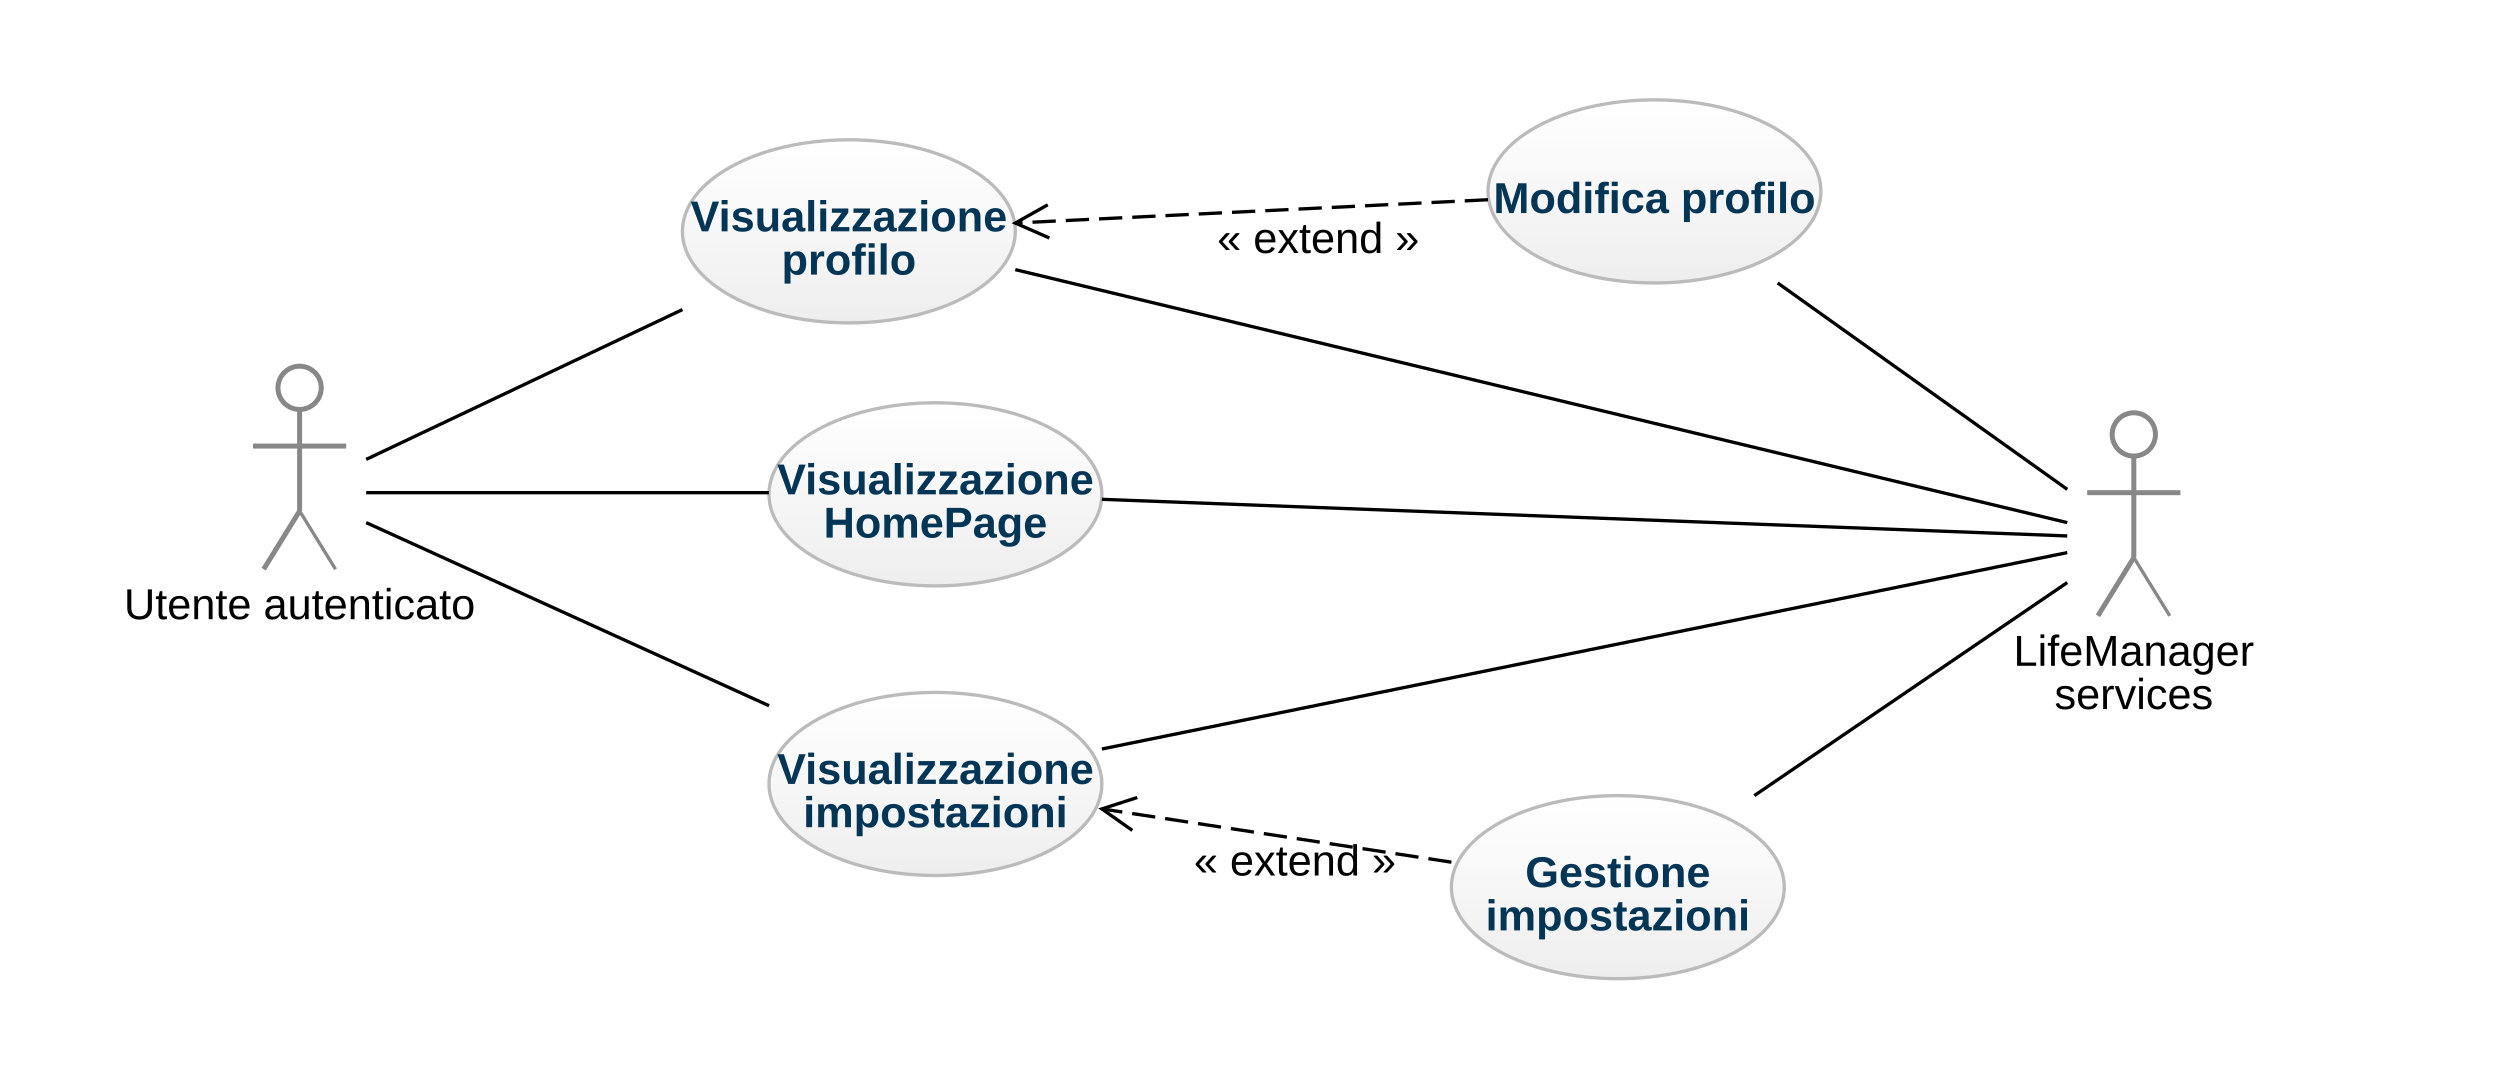
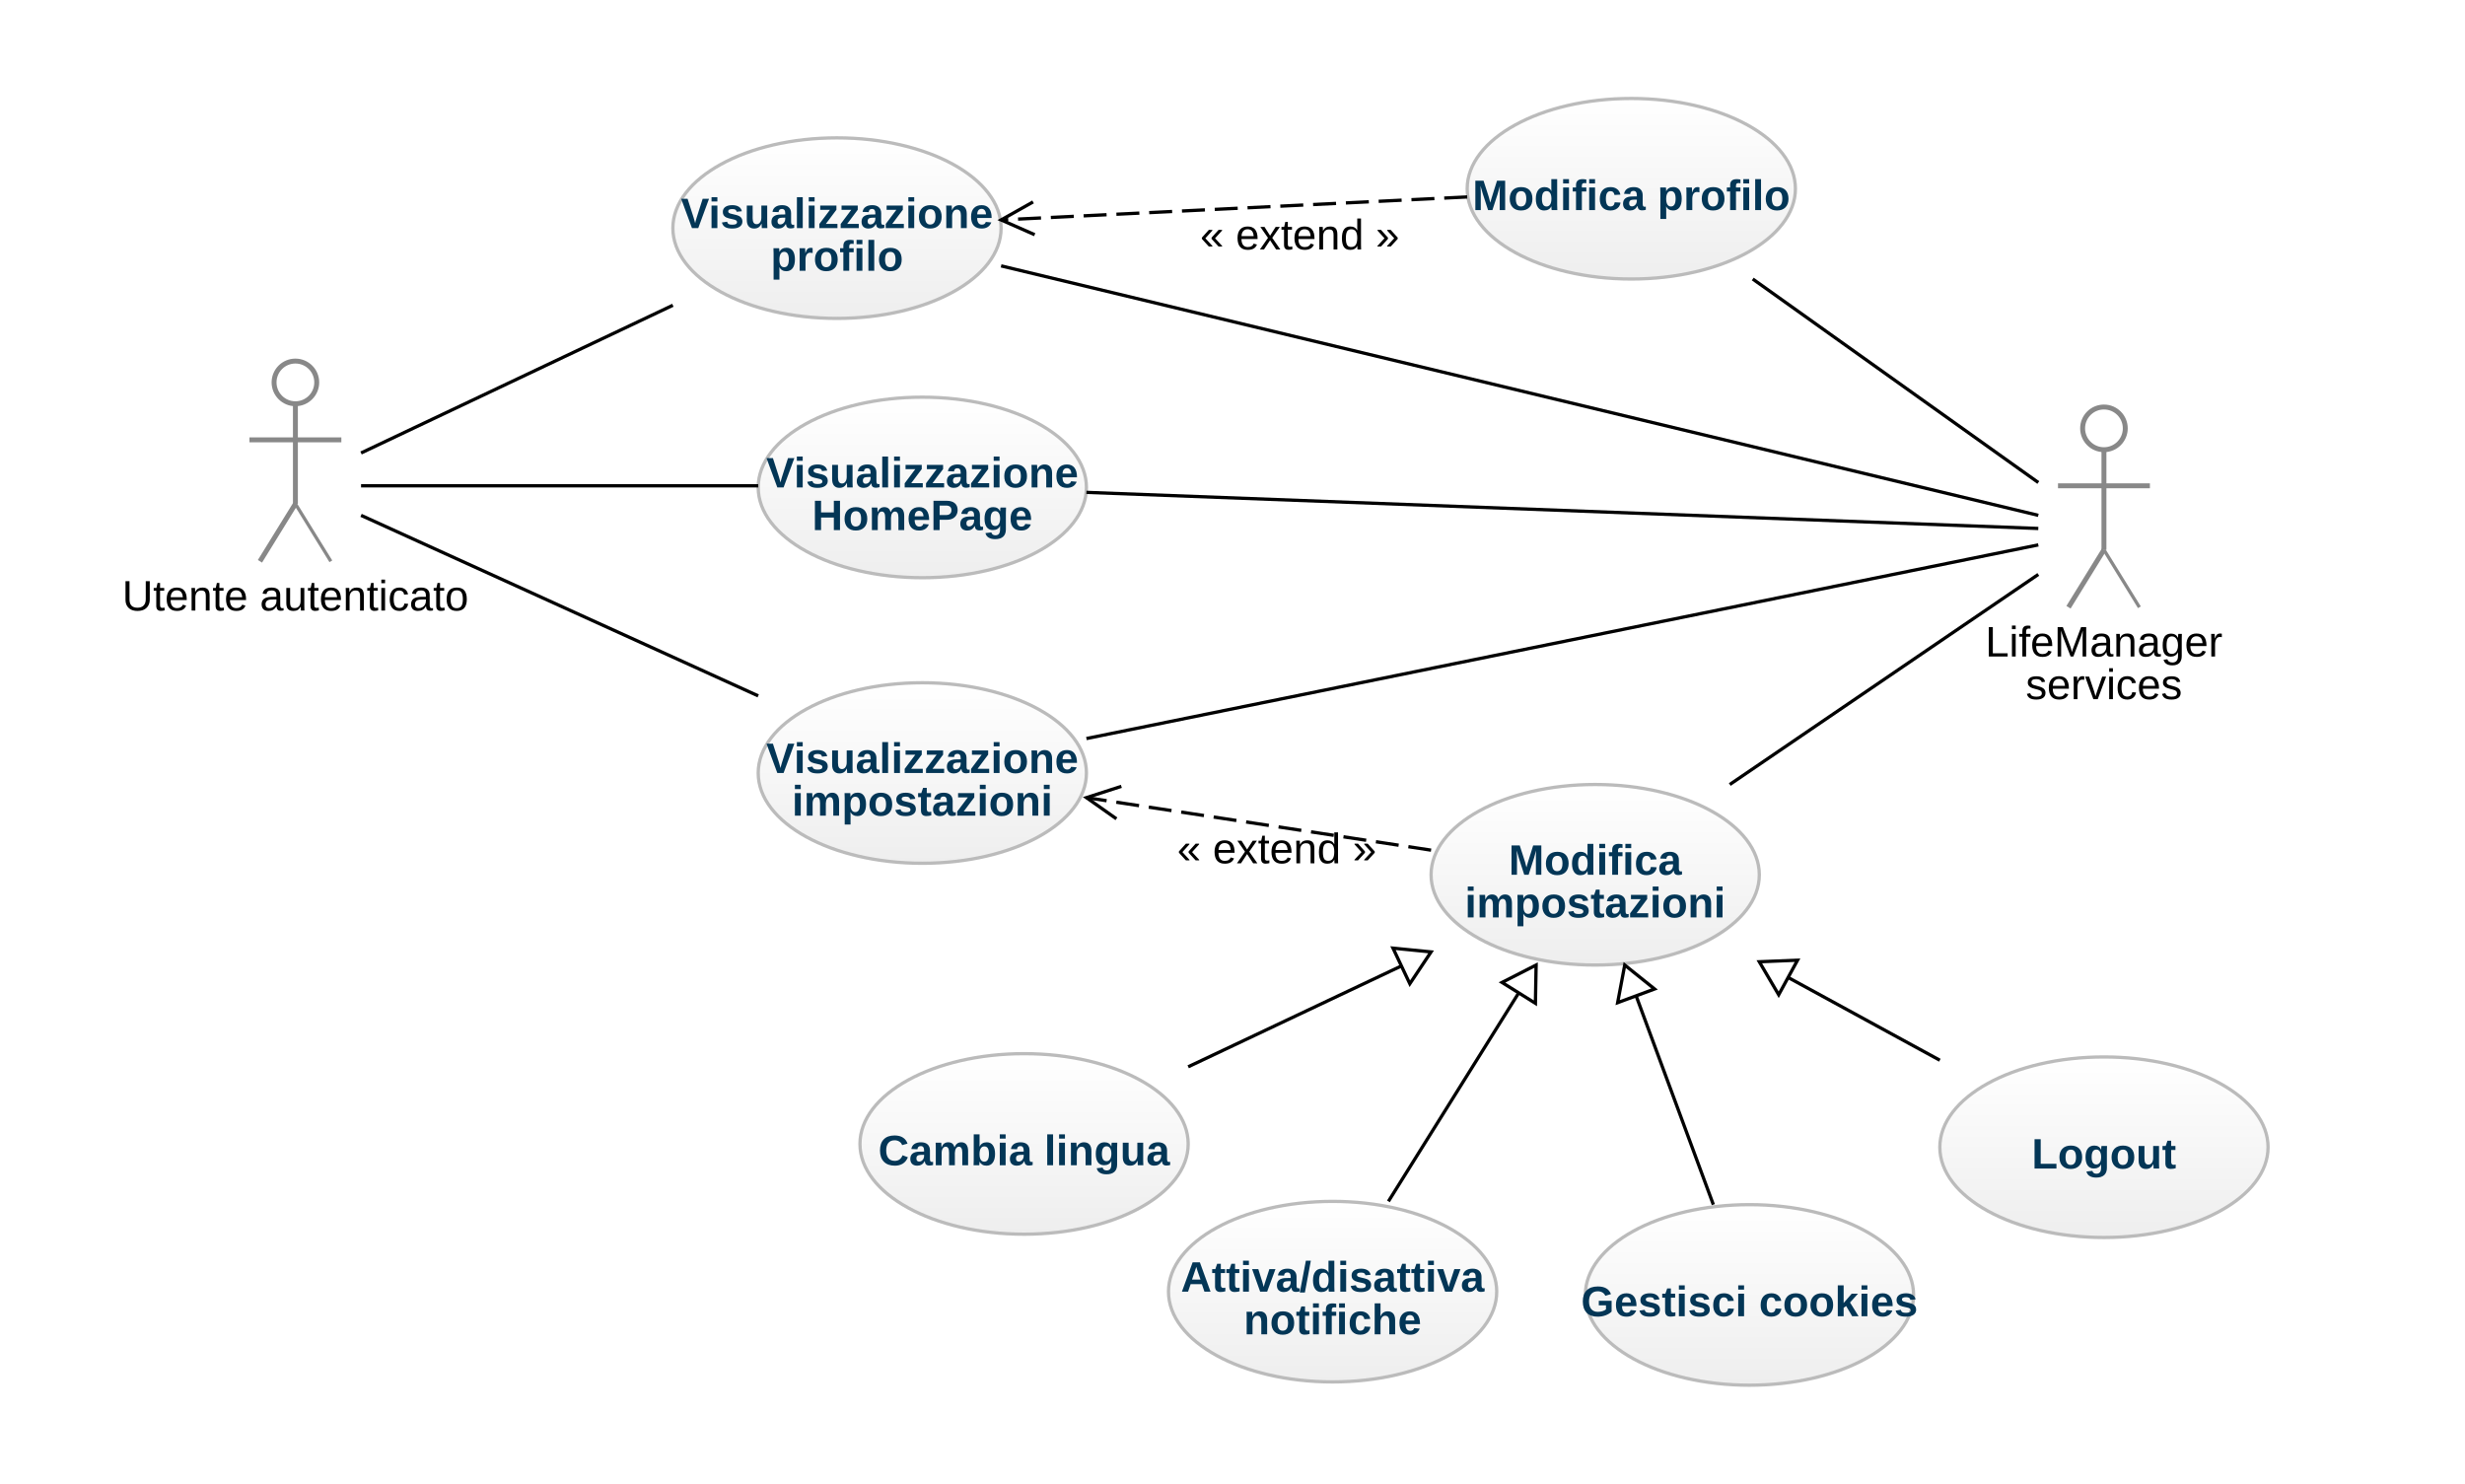
- <svg xmlns="http://www.w3.org/2000/svg" viewBox="30 144 751 324" width="751.0px" font-size="13" font-family="Arial, LiberationSans" version="1.1" height="324.0px">
+ <svg xmlns="http://www.w3.org/2000/svg" viewBox="30 144 751 452" width="751.0px" font-size="13" font-family="Arial, LiberationSans" version="1.1" height="452.0px">
  <defs>
    <style type="text/css">svg text {text-rendering: geometricPrecision;}</style>
-     <linearGradient y1="0.0%" x1="0.0%" y2="100.0%" x2="0.0%" id="5e639314-a08d-4cf2-a9ed-5660b774493b" spreadMethod="pad">
-       <stop stop-opacity="1" offset="0" stop-color="rgb(255, 255, 255)" />
-       <stop stop-opacity="1" offset="100" stop-color="rgb(238, 238, 238)" />
-     </linearGradient>
-     <linearGradient y1="0.0%" x1="0.0%" y2="100.0%" x2="0.0%" id="2b4b835e-5872-4046-a1b4-6f7987e06706" spreadMethod="pad">
-       <stop stop-opacity="1" offset="0" stop-color="rgb(255, 255, 255)" />
-       <stop stop-opacity="1" offset="100" stop-color="rgb(238, 238, 238)" />
-     </linearGradient>
-     <linearGradient y1="0.0%" x1="0.0%" y2="100.0%" x2="0.0%" id="fcc326b5-8bff-453b-a765-d47d69a291ed" spreadMethod="pad">
-       <stop stop-opacity="1" offset="0" stop-color="rgb(255, 255, 255)" />
-       <stop stop-opacity="1" offset="100" stop-color="rgb(238, 238, 238)" />
-     </linearGradient>
-     <linearGradient y1="0.0%" x1="0.0%" y2="100.0%" x2="0.0%" id="ea48dd34-7a18-43c8-8863-b4739f528a2e" spreadMethod="pad">
-       <stop stop-opacity="1" offset="0" stop-color="rgb(255, 255, 255)" />
-       <stop stop-opacity="1" offset="100" stop-color="rgb(238, 238, 238)" />
-     </linearGradient>
-     <linearGradient y1="0.0%" x1="0.0%" y2="100.0%" x2="0.0%" id="a5f23824-ad7e-4e3e-8dcb-6ad8d874d73a" spreadMethod="pad">
-       <stop stop-opacity="1" offset="0" stop-color="rgb(255, 255, 255)" />
-       <stop stop-opacity="1" offset="100" stop-color="rgb(238, 238, 238)" />
-     </linearGradient>
-     <linearGradient y1="0.0%" x1="0.0%" y2="100.0%" x2="0.0%" id="fe7a2ec0-cedc-4942-9f39-7ad9695f7ff4" spreadMethod="pad">
-       <stop stop-opacity="1" offset="0" stop-color="rgb(255, 255, 255)" />
-       <stop stop-opacity="1" offset="100" stop-color="rgb(238, 238, 238)" />
-     </linearGradient>
-     <linearGradient y1="0.0%" x1="0.0%" y2="100.0%" x2="0.0%" id="e99b6384-f4e9-4b0e-b341-25dfc5b2a6d6" spreadMethod="pad">
-       <stop stop-opacity="1" offset="0" stop-color="rgb(255, 255, 255)" />
-       <stop stop-opacity="1" offset="100" stop-color="rgb(238, 238, 238)" />
-     </linearGradient>
-     <linearGradient y1="0.0%" x1="0.0%" y2="100.0%" x2="0.0%" id="afc849c0-8a35-4c8a-a119-0c17a70139dc" spreadMethod="pad">
-       <stop stop-opacity="1" offset="0" stop-color="rgb(255, 255, 255)" />
-       <stop stop-opacity="1" offset="100" stop-color="rgb(238, 238, 238)" />
-     </linearGradient>
-     <linearGradient y1="0.0%" x1="0.0%" y2="100.0%" x2="0.0%" id="49ef40e9-ef75-4b0d-bab3-150ad969fc1d" spreadMethod="pad">
-       <stop stop-opacity="1" offset="0" stop-color="rgb(255, 255, 255)" />
-       <stop stop-opacity="1" offset="100" stop-color="rgb(238, 238, 238)" />
-     </linearGradient>
-     <linearGradient y1="0.0%" x1="0.0%" y2="100.0%" x2="0.0%" id="146b211e-b2c6-4845-bbe4-f2f786257eee" spreadMethod="pad">
-       <stop stop-opacity="1" offset="0" stop-color="rgb(255, 255, 255)" />
-       <stop stop-opacity="1" offset="100" stop-color="rgb(238, 238, 238)" />
-     </linearGradient>
-     <linearGradient y1="0.0%" x1="0.0%" y2="100.0%" x2="0.0%" id="2dad506c-5d4b-452a-811f-9e9cbc79c909" spreadMethod="pad">
-       <stop stop-opacity="1" offset="0" stop-color="rgb(255, 255, 255)" />
-       <stop stop-opacity="1" offset="100" stop-color="rgb(238, 238, 238)" />
-     </linearGradient>
-     <linearGradient y1="0.0%" x1="0.0%" y2="100.0%" x2="0.0%" id="36a44650-c901-4046-b974-e54e002f32d2" spreadMethod="pad">
-       <stop stop-opacity="1" offset="0" stop-color="rgb(255, 255, 255)" />
-       <stop stop-opacity="1" offset="100" stop-color="rgb(238, 238, 238)" />
-     </linearGradient>
-     <linearGradient y1="0.0%" x1="0.0%" y2="100.0%" x2="0.0%" id="09cbfc8b-4297-4923-a9ab-7f41d5840433" spreadMethod="pad">
+     <linearGradient y1="0.0%" x1="0.0%" y2="100.0%" x2="0.0%" id="77bf4349-de3d-47ad-b42f-2c206afe8425" spreadMethod="pad">
+       <stop stop-opacity="1" offset="0" stop-color="rgb(255, 255, 255)" />
+       <stop stop-opacity="1" offset="100" stop-color="rgb(238, 238, 238)" />
+     </linearGradient>
+     <linearGradient y1="0.0%" x1="0.0%" y2="100.0%" x2="0.0%" id="30b42fa3-8ac6-4109-a38f-07d7465da41f" spreadMethod="pad">
+       <stop stop-opacity="1" offset="0" stop-color="rgb(255, 255, 255)" />
+       <stop stop-opacity="1" offset="100" stop-color="rgb(238, 238, 238)" />
+     </linearGradient>
+     <linearGradient y1="0.0%" x1="0.0%" y2="100.0%" x2="0.0%" id="d1832bee-f825-4211-ad18-eedd41bfea34" spreadMethod="pad">
+       <stop stop-opacity="1" offset="0" stop-color="rgb(255, 255, 255)" />
+       <stop stop-opacity="1" offset="100" stop-color="rgb(238, 238, 238)" />
+     </linearGradient>
+     <linearGradient y1="0.0%" x1="0.0%" y2="100.0%" x2="0.0%" id="662180f2-c498-49fa-9ef8-1567a2ef2be6" spreadMethod="pad">
+       <stop stop-opacity="1" offset="0" stop-color="rgb(255, 255, 255)" />
+       <stop stop-opacity="1" offset="100" stop-color="rgb(238, 238, 238)" />
+     </linearGradient>
+     <linearGradient y1="0.0%" x1="0.0%" y2="100.0%" x2="0.0%" id="25c8c89e-5304-483e-97f2-17d2d9e21345" spreadMethod="pad">
+       <stop stop-opacity="1" offset="0" stop-color="rgb(255, 255, 255)" />
+       <stop stop-opacity="1" offset="100" stop-color="rgb(238, 238, 238)" />
+     </linearGradient>
+     <linearGradient y1="0.0%" x1="0.0%" y2="100.0%" x2="0.0%" id="4369c066-f62b-4f82-9b03-81227fe5cbfa" spreadMethod="pad">
+       <stop stop-opacity="1" offset="0" stop-color="rgb(255, 255, 255)" />
+       <stop stop-opacity="1" offset="100" stop-color="rgb(238, 238, 238)" />
+     </linearGradient>
+     <linearGradient y1="0.0%" x1="0.0%" y2="100.0%" x2="0.0%" id="bb186a6d-ee73-49d5-8526-7955cd3d0b23" spreadMethod="pad">
+       <stop stop-opacity="1" offset="0" stop-color="rgb(255, 255, 255)" />
+       <stop stop-opacity="1" offset="100" stop-color="rgb(238, 238, 238)" />
+     </linearGradient>
+     <linearGradient y1="0.0%" x1="0.0%" y2="100.0%" x2="0.0%" id="c7bd91ba-2337-42b0-91f0-743270c04dd6" spreadMethod="pad">
+       <stop stop-opacity="1" offset="0" stop-color="rgb(255, 255, 255)" />
+       <stop stop-opacity="1" offset="100" stop-color="rgb(238, 238, 238)" />
+     </linearGradient>
+     <linearGradient y1="0.0%" x1="0.0%" y2="100.0%" x2="0.0%" id="8eb2b3db-9fdd-46d9-940a-487723a4bba6" spreadMethod="pad">
+       <stop stop-opacity="1" offset="0" stop-color="rgb(255, 255, 255)" />
+       <stop stop-opacity="1" offset="100" stop-color="rgb(238, 238, 238)" />
+     </linearGradient>
+     <linearGradient y1="0.0%" x1="0.0%" y2="100.0%" x2="0.0%" id="559afdfe-e43e-43db-aa49-8f13dd25cd9c" spreadMethod="pad">
+       <stop stop-opacity="1" offset="0" stop-color="rgb(255, 255, 255)" />
+       <stop stop-opacity="1" offset="100" stop-color="rgb(238, 238, 238)" />
+     </linearGradient>
+     <linearGradient y1="0.0%" x1="0.0%" y2="100.0%" x2="0.0%" id="37725c31-641c-4b74-8b8c-30ea145d19b9" spreadMethod="pad">
+       <stop stop-opacity="1" offset="0" stop-color="rgb(255, 255, 255)" />
+       <stop stop-opacity="1" offset="100" stop-color="rgb(238, 238, 238)" />
+     </linearGradient>
+     <linearGradient y1="0.0%" x1="0.0%" y2="100.0%" x2="0.0%" id="d250ca3b-392d-40f4-9674-8c10125181ce" spreadMethod="pad">
+       <stop stop-opacity="1" offset="0" stop-color="rgb(255, 255, 255)" />
+       <stop stop-opacity="1" offset="100" stop-color="rgb(238, 238, 238)" />
+     </linearGradient>
+     <linearGradient y1="0.0%" x1="0.0%" y2="100.0%" x2="0.0%" id="5918bcb5-98d5-4df2-becc-135bbf0e3ec8" spreadMethod="pad">
+       <stop stop-opacity="1" offset="0" stop-color="rgb(255, 255, 255)" />
+       <stop stop-opacity="1" offset="100" stop-color="rgb(238, 238, 238)" />
+     </linearGradient>
+     <linearGradient y1="0.0%" x1="0.0%" y2="100.0%" x2="0.0%" id="e8b0bb49-17ba-462b-9fb0-1d1f1eac39cc" spreadMethod="pad">
+       <stop stop-opacity="1" offset="0" stop-color="rgb(255, 255, 255)" />
+       <stop stop-opacity="1" offset="100" stop-color="rgb(238, 238, 238)" />
+     </linearGradient>
+     <linearGradient y1="0.0%" x1="0.0%" y2="100.0%" x2="0.0%" id="fed9a2f8-d8b3-4760-b9e6-8e6e532f46e6" spreadMethod="pad">
+       <stop stop-opacity="1" offset="0" stop-color="rgb(255, 255, 255)" />
+       <stop stop-opacity="1" offset="100" stop-color="rgb(238, 238, 238)" />
+     </linearGradient>
+     <linearGradient y1="0.0%" x1="0.0%" y2="100.0%" x2="0.0%" id="41a4cd84-789a-4abd-b581-1ad5f81ab0c9" spreadMethod="pad">
+       <stop stop-opacity="1" offset="0" stop-color="rgb(255, 255, 255)" />
+       <stop stop-opacity="1" offset="100" stop-color="rgb(238, 238, 238)" />
+     </linearGradient>
+     <linearGradient y1="0.0%" x1="0.0%" y2="100.0%" x2="0.0%" id="6fcccf0d-2d80-4115-8f74-9284aba67027" spreadMethod="pad">
      <stop stop-opacity="1" offset="0" stop-color="rgb(255, 255, 255)" />
      <stop stop-opacity="1" offset="100" stop-color="rgb(238, 238, 238)" />
    </linearGradient>
  </defs>
  <g transform="translate(100.0,252.0)" id="_8aurcKt9EDuSC69tJHxx4w">
    <circle r="6.5" cx="20.0" cy="8.5" stroke-width="1.5" fill="rgb(255, 255, 255)" stroke="rgb(136, 136, 136)" look="allInOne" />
    <line y1="15.0" x1="20.0" y2="45.5" x2="20.0" stroke-width="1.5" fill="rgb(255, 255, 255)" stroke="rgb(136, 136, 136)" look="allInOne" />
    <line y1="26.0" x1="6.0" y2="26.0" x2="34.0" stroke-width="1.5" fill="rgb(255, 255, 255)" stroke="rgb(136, 136, 136)" look="allInOne" />
    <line y1="45.5" x1="20.0" y2="63.0" x2="9.2" stroke-width="1.5" fill="rgb(255, 255, 255)" stroke="rgb(136, 136, 136)" look="allInOne" />
    <line y1="45.5" x1="20.0" y2="63.0" x2="30.8" fill="rgb(255, 255, 255)" stroke="rgb(136, 136, 136)" look="allInOne" />
    <text text-anchor="middle" x="20.0" y="78.0" font-size="13" font-style="normal" fill="rgb(0, 0, 0)">Utente autenticato</text>
  </g>
  <g transform="translate(235.0,186.0)" id="_Ar0tMKt-EDuSC69tJHxx4w">
-     <ellipse cx="50.0" cy="27.5" rx="50.0" ry="27.5" stroke-width="1.0" fill="url(#5e639314-a08d-4cf2-a9ed-5660b774493b)" stroke="rgb(187, 187, 187)" look="allInOne" />
+     <ellipse cx="50.0" cy="27.5" rx="50.0" ry="27.5" stroke-width="1.0" fill="url(#77bf4349-de3d-47ad-b42f-2c206afe8425)" stroke="rgb(187, 187, 187)" look="allInOne" />
    <g transform="translate(0.0,14.5)">
      <g transform="translate(0.0,0.0)">
        <text font-weight="bold" text-anchor="middle" x="50.0" y="13.0" font-size="13" fill="rgb(3, 54, 86)">Visualizzazione</text>
        <text font-weight="bold" text-anchor="middle" x="50.0" y="26.0" font-size="13" fill="rgb(3, 54, 86)">profilo</text>
      </g>
    </g>
  </g>
  <g transform="translate(477.0,174.0)" id="_C6lq0Kt-EDuSC69tJHxx4w">
-     <ellipse cx="50.0" cy="27.5" rx="50.0" ry="27.5" stroke-width="1.0" fill="url(#2b4b835e-5872-4046-a1b4-6f7987e06706)" stroke="rgb(187, 187, 187)" look="allInOne" />
+     <ellipse cx="50.0" cy="27.5" rx="50.0" ry="27.5" stroke-width="1.0" fill="url(#30b42fa3-8ac6-4109-a38f-07d7465da41f)" stroke="rgb(187, 187, 187)" look="allInOne" />
    <g transform="translate(0.0,21.0)">
      <g transform="translate(0.0,0.0)">
        <text font-weight="bold" text-anchor="middle" x="50.0" y="13.0" font-size="13" fill="rgb(3, 54, 86)">Modifica profilo</text>
      </g>
    </g>
  </g>
  <g transform="translate(651.0,266.0)" id="_PouKUKt-EDuSC69tJHxx4w">
    <circle r="6.5" cx="20.0" cy="8.5" stroke-width="1.5" fill="rgb(255, 255, 255)" stroke="rgb(136, 136, 136)" look="allInOne" />
    <line y1="15.0" x1="20.0" y2="45.5" x2="20.0" stroke-width="1.5" fill="rgb(255, 255, 255)" stroke="rgb(136, 136, 136)" look="allInOne" />
    <line y1="26.0" x1="6.0" y2="26.0" x2="34.0" stroke-width="1.5" fill="rgb(255, 255, 255)" stroke="rgb(136, 136, 136)" look="allInOne" />
    <line y1="45.5" x1="20.0" y2="63.0" x2="9.2" stroke-width="1.5" fill="rgb(255, 255, 255)" stroke="rgb(136, 136, 136)" look="allInOne" />
    <line y1="45.5" x1="20.0" y2="63.0" x2="30.8" fill="rgb(255, 255, 255)" stroke="rgb(136, 136, 136)" look="allInOne" />
    <text text-anchor="middle" x="20.0" y="78.0" font-size="13" font-style="normal" fill="rgb(0, 0, 0)">LifeManager</text>
    <text text-anchor="middle" x="20.0" y="91.0" font-size="13" font-style="normal" fill="rgb(0, 0, 0)">services</text>
  </g>
  <g transform="translate(261.0,265.0)" id="_9KKu4Kt-EDuSC69tJHxx4w">
-     <ellipse cx="50.0" cy="27.5" rx="50.0" ry="27.5" stroke-width="1.0" fill="url(#fcc326b5-8bff-453b-a765-d47d69a291ed)" stroke="rgb(187, 187, 187)" look="allInOne" />
+     <ellipse cx="50.0" cy="27.5" rx="50.0" ry="27.5" stroke-width="1.0" fill="url(#d1832bee-f825-4211-ad18-eedd41bfea34)" stroke="rgb(187, 187, 187)" look="allInOne" />
    <g transform="translate(0.0,14.5)">
      <g transform="translate(0.0,0.0)">
        <text font-weight="bold" text-anchor="middle" x="50.0" y="13.0" font-size="13" fill="rgb(3, 54, 86)">Visualizzazione</text>
        <text font-weight="bold" text-anchor="middle" x="50.0" y="26.0" font-size="13" fill="rgb(3, 54, 86)">HomePage</text>
      </g>
    </g>
  </g>
  <g transform="translate(261.0,352.0)" id="_XvK3kKt_EDuSC69tJHxx4w">
-     <ellipse cx="50.0" cy="27.5" rx="50.0" ry="27.5" stroke-width="1.0" fill="url(#ea48dd34-7a18-43c8-8863-b4739f528a2e)" stroke="rgb(187, 187, 187)" look="allInOne" />
+     <ellipse cx="50.0" cy="27.5" rx="50.0" ry="27.5" stroke-width="1.0" fill="url(#662180f2-c498-49fa-9ef8-1567a2ef2be6)" stroke="rgb(187, 187, 187)" look="allInOne" />
    <g transform="translate(0.0,14.5)">
      <g transform="translate(0.0,0.0)">
        <text font-weight="bold" text-anchor="middle" x="50.0" y="13.0" font-size="13" fill="rgb(3, 54, 86)">Visualizzazione</text>
        <text font-weight="bold" text-anchor="middle" x="50.0" y="26.0" font-size="13" fill="rgb(3, 54, 86)">impostazioni</text>
      </g>
    </g>
  </g>
  <g transform="translate(466.0,383.0)" id="_H41oQKxUEDuNOYbTq9ph2A">
-     <ellipse cx="50.0" cy="27.5" rx="50.0" ry="27.5" stroke-width="1.0" fill="url(#a5f23824-ad7e-4e3e-8dcb-6ad8d874d73a)" stroke="rgb(187, 187, 187)" look="allInOne" />
-     <g transform="translate(0.0,14.5)">
-       <g transform="translate(0.0,0.0)">
-         <text font-weight="bold" text-anchor="middle" x="50.0" y="13.0" font-size="13" fill="rgb(3, 54, 86)">Gestione</text>
+     <ellipse cx="50.0" cy="27.5" rx="50.0" ry="27.5" stroke-width="1.0" fill="url(#25c8c89e-5304-483e-97f2-17d2d9e21345)" stroke="rgb(187, 187, 187)" look="allInOne" />
+     <g transform="translate(0.0,14.5)">
+       <g transform="translate(0.0,0.0)">
+         <text font-weight="bold" text-anchor="middle" x="50.0" y="13.0" font-size="13" fill="rgb(3, 54, 86)">Modifica</text>
        <text font-weight="bold" text-anchor="middle" x="50.0" y="26.0" font-size="13" fill="rgb(3, 54, 86)">impostazioni</text>
+       </g>
+     </g>
+   </g>
+   <g transform="translate(292.0,465.0)" id="_q7M4gLBqEDuFNLL2BAHL_w">
+     <ellipse cx="50.0" cy="27.5" rx="50.0" ry="27.5" stroke-width="1.0" fill="url(#4369c066-f62b-4f82-9b03-81227fe5cbfa)" stroke="rgb(187, 187, 187)" look="allInOne" />
+     <g transform="translate(0.0,21.0)">
+       <g transform="translate(0.0,0.0)">
+         <text font-weight="bold" text-anchor="middle" x="50.0" y="13.0" font-size="13" fill="rgb(3, 54, 86)">Cambia lingua</text>
+       </g>
+     </g>
+   </g>
+   <g transform="translate(386.0,510.0)" id="_y1E-0LBqEDuFNLL2BAHL_w">
+     <ellipse cx="50.0" cy="27.5" rx="50.0" ry="27.5" stroke-width="1.0" fill="url(#bb186a6d-ee73-49d5-8526-7955cd3d0b23)" stroke="rgb(187, 187, 187)" look="allInOne" />
+     <g transform="translate(0.0,14.5)">
+       <g transform="translate(0.0,0.0)">
+         <text font-weight="bold" text-anchor="middle" x="50.0" y="13.0" font-size="13" fill="rgb(3, 54, 86)">Attiva/disattiva</text>
+         <text font-weight="bold" text-anchor="middle" x="50.0" y="26.0" font-size="13" fill="rgb(3, 54, 86)">notifiche</text>
+       </g>
+     </g>
+   </g>
+   <g transform="translate(513.0,511.0)" id="_8u7_4LBqEDuFNLL2BAHL_w">
+     <ellipse cx="50.0" cy="27.5" rx="50.0" ry="27.5" stroke-width="1.0" fill="url(#c7bd91ba-2337-42b0-91f0-743270c04dd6)" stroke="rgb(187, 187, 187)" look="allInOne" />
+     <g transform="translate(0.0,21.0)">
+       <g transform="translate(0.0,0.0)">
+         <text font-weight="bold" text-anchor="middle" x="50.0" y="13.0" font-size="13" fill="rgb(3, 54, 86)">Gestisci cookies</text>
+       </g>
+     </g>
+   </g>
+   <g transform="translate(621.0,466.0)" id="_X7B2ILENEDuWPsQ6POaGNw">
+     <ellipse cx="50.0" cy="27.5" rx="50.0" ry="27.5" stroke-width="1.0" fill="url(#8eb2b3db-9fdd-46d9-940a-487723a4bba6)" stroke="rgb(187, 187, 187)" look="allInOne" />
+     <g transform="translate(0.0,21.0)">
+       <g transform="translate(0.0,0.0)">
+         <text font-weight="bold" text-anchor="middle" x="50.0" y="13.0" font-size="13" fill="rgb(3, 54, 86)">Logout</text>
      </g>
    </g>
  </g>
  <g transform="translate(62.0,275.0)" id="_GqxX4Kt-EDuSC69tJHxx4w" />
  <text text-anchor="middle" x="426.0" y="220.0" fill="rgb(0, 0, 0)">« extend »</text>
  <g transform="translate(361.0,278.0)" id="_VVrtIKt-EDuSC69tJHxx4w" />
  <g transform="translate(497.0,275.0)" id="_WPlwoKt-EDuSC69tJHxx4w" />
  <g transform="translate(72.0,307.0)" id="_ASMPwKt_EDuSC69tJHxx4w" />
  <g transform="translate(371.0,315.0)" id="_F5M7kKt_EDuSC69tJHxx4w" />
  <g transform="translate(60.0,344.0)" id="_ahvF0Kt_EDuSC69tJHxx4w" />
  <g transform="translate(359.0,355.0)" id="_b7E3UKt_EDuSC69tJHxx4w" />
  <text text-anchor="middle" x="419.0" y="407.0" fill="rgb(0, 0, 0)">« extend »</text>
  <g transform="translate(478.0,366.0)" id="_QeAuUKxUEDuNOYbTq9ph2A" />
  <g id="_GqsfYKt-EDuSC69tJHxx4w">
    <line y1="282.0" x1="140.0" y2="237.0" x2="235.0" id="_Gqttgqt-EDuSC69tJHxx4w" stroke-width="1.0" fill="none" stroke="rgb(0, 0, 0)" />
  </g>
  <g id="_JxOLcKt-EDuSC69tJHxx4w">
    <line y1="204.0" x1="477.0" y2="211.0" x2="335.0" stroke-dasharray="7, 3" id="_JxQnsKt-EDuSC69tJHxx4w" stroke-width="1.0" fill="none" stroke="rgb(0, 0, 0)" />
    <polyline transform="translate(335.0,211.0) rotate(-92.82216)" stroke-width="1.0" fill="none" stroke="rgb(0, 0, 0)" points="-5.0,10.0 0.0,0.0 5.0,10.0" />
  </g>
  <g id="_VVjxUKt-EDuSC69tJHxx4w">
    <line y1="301.0" x1="651.0" y2="225.0" x2="335.0" id="_VVmNkqt-EDuSC69tJHxx4w" stroke-width="1.0" fill="none" stroke="rgb(0, 0, 0)" />
  </g>
  <g id="_WPgREKt-EDuSC69tJHxx4w">
    <line y1="291.0" x1="651.0" y2="229.0" x2="564.0" id="_WPitUKt-EDuSC69tJHxx4w" stroke-width="1.0" fill="none" stroke="rgb(0, 0, 0)" />
  </g>
  <g id="_ASFiEKt_EDuSC69tJHxx4w">
    <line y1="292.0" x1="140.0" y2="292.0" x2="261.0" id="_ASH-UKt_EDuSC69tJHxx4w" stroke-width="1.0" fill="none" stroke="rgb(0, 0, 0)" />
  </g>
  <g id="_F5GN4Kt_EDuSC69tJHxx4w">
    <line y1="305.0" x1="651.0" y2="294.0" x2="361.0" id="_F5IDEqt_EDuSC69tJHxx4w" stroke-width="1.0" fill="none" stroke="rgb(0, 0, 0)" />
  </g>
  <g id="_ahnxEKt_EDuSC69tJHxx4w">
    <line y1="301.0" x1="140.0" y2="356.0" x2="261.0" id="_ahqNUKt_EDuSC69tJHxx4w" stroke-width="1.0" fill="none" stroke="rgb(0, 0, 0)" />
  </g>
  <g id="_b6-JoKt_EDuSC69tJHxx4w">
    <line y1="369.0" x1="361.0" y2="310.0" x2="651.0" id="_b6_-0qt_EDuSC69tJHxx4w" stroke-width="1.0" fill="none" stroke="rgb(0, 0, 0)" />
  </g>
  <g id="_Li3C8KxUEDuNOYbTq9ph2A">
    <line y1="403.0" x1="466.0" y2="387.0" x2="361.0" stroke-dasharray="7, 3" id="_Li77cqxUEDuNOYbTq9ph2A" stroke-width="1.0" fill="none" stroke="rgb(0, 0, 0)" />
    <polyline transform="translate(361.0,387.0) rotate(-81.33586)" stroke-width="1.0" fill="none" stroke="rgb(0, 0, 0)" points="-5.0,10.0 0.0,0.0 5.0,10.0" />
  </g>
  <g id="_Qd1vMKxUEDuNOYbTq9ph2A">
    <line y1="383.0" x1="557.0" y2="319.0" x2="651.0" id="_Qd4LcKxUEDuNOYbTq9ph2A" stroke-width="1.0" fill="none" stroke="rgb(0, 0, 0)" />
  </g>
+   <g id="_xbA0kLBqEDuFNLL2BAHL_w">
+     <line y1="469.0" x1="392.0" y2="434.0" x2="466.0" id="_xbJ-gbBqEDuFNLL2BAHL_w" stroke-width="1.0" fill="none" stroke="rgb(0, 0, 0)" />
+     <polygon transform="translate(466.0,434.0) rotate(64.68712)" stroke-width="1.0" fill="rgb(255, 255, 255)" stroke="rgb(0, 0, 0)" points="-6.0,10.0 0.0,0.0 6.0,10.0" />
+   </g>
+   <g id="_7V5wYLBqEDuFNLL2BAHL_w">
+     <line y1="510.0" x1="453.0" y2="438.0" x2="498.0" id="_7WEIcbBqEDuFNLL2BAHL_w" stroke-width="1.0" fill="none" stroke="rgb(0, 0, 0)" />
+     <polygon transform="translate(498.0,438.0) rotate(32.00538)" stroke-width="1.0" fill="rgb(255, 255, 255)" stroke="rgb(0, 0, 0)" points="-6.0,10.0 0.0,0.0 6.0,10.0" />
+   </g>
+   <g id="_B8GBQLBrEDuFNLL2BAHL_w">
+     <line y1="511.0" x1="552.0" y2="438.0" x2="525.0" id="_B8OkIrBrEDuFNLL2BAHL_w" stroke-width="1.0" fill="none" stroke="rgb(0, 0, 0)" />
+     <polygon transform="translate(525.0,438.0) rotate(-20.29757)" stroke-width="1.0" fill="rgb(255, 255, 255)" stroke="rgb(0, 0, 0)" points="-6.0,10.0 0.0,0.0 6.0,10.0" />
+   </g>
+   <g id="_ZMVtALENEDuWPsQ6POaGNw">
+     <line y1="467.0" x1="621.0" y2="437.0" x2="566.0" id="_ZMgsILENEDuWPsQ6POaGNw" stroke-width="1.0" fill="none" stroke="rgb(0, 0, 0)" />
+     <polygon transform="translate(566.0,437.0) rotate(-61.38954)" stroke-width="1.0" fill="rgb(255, 255, 255)" stroke="rgb(0, 0, 0)" points="-6.0,10.0 0.0,0.0 6.0,10.0" />
+   </g>
</svg>
